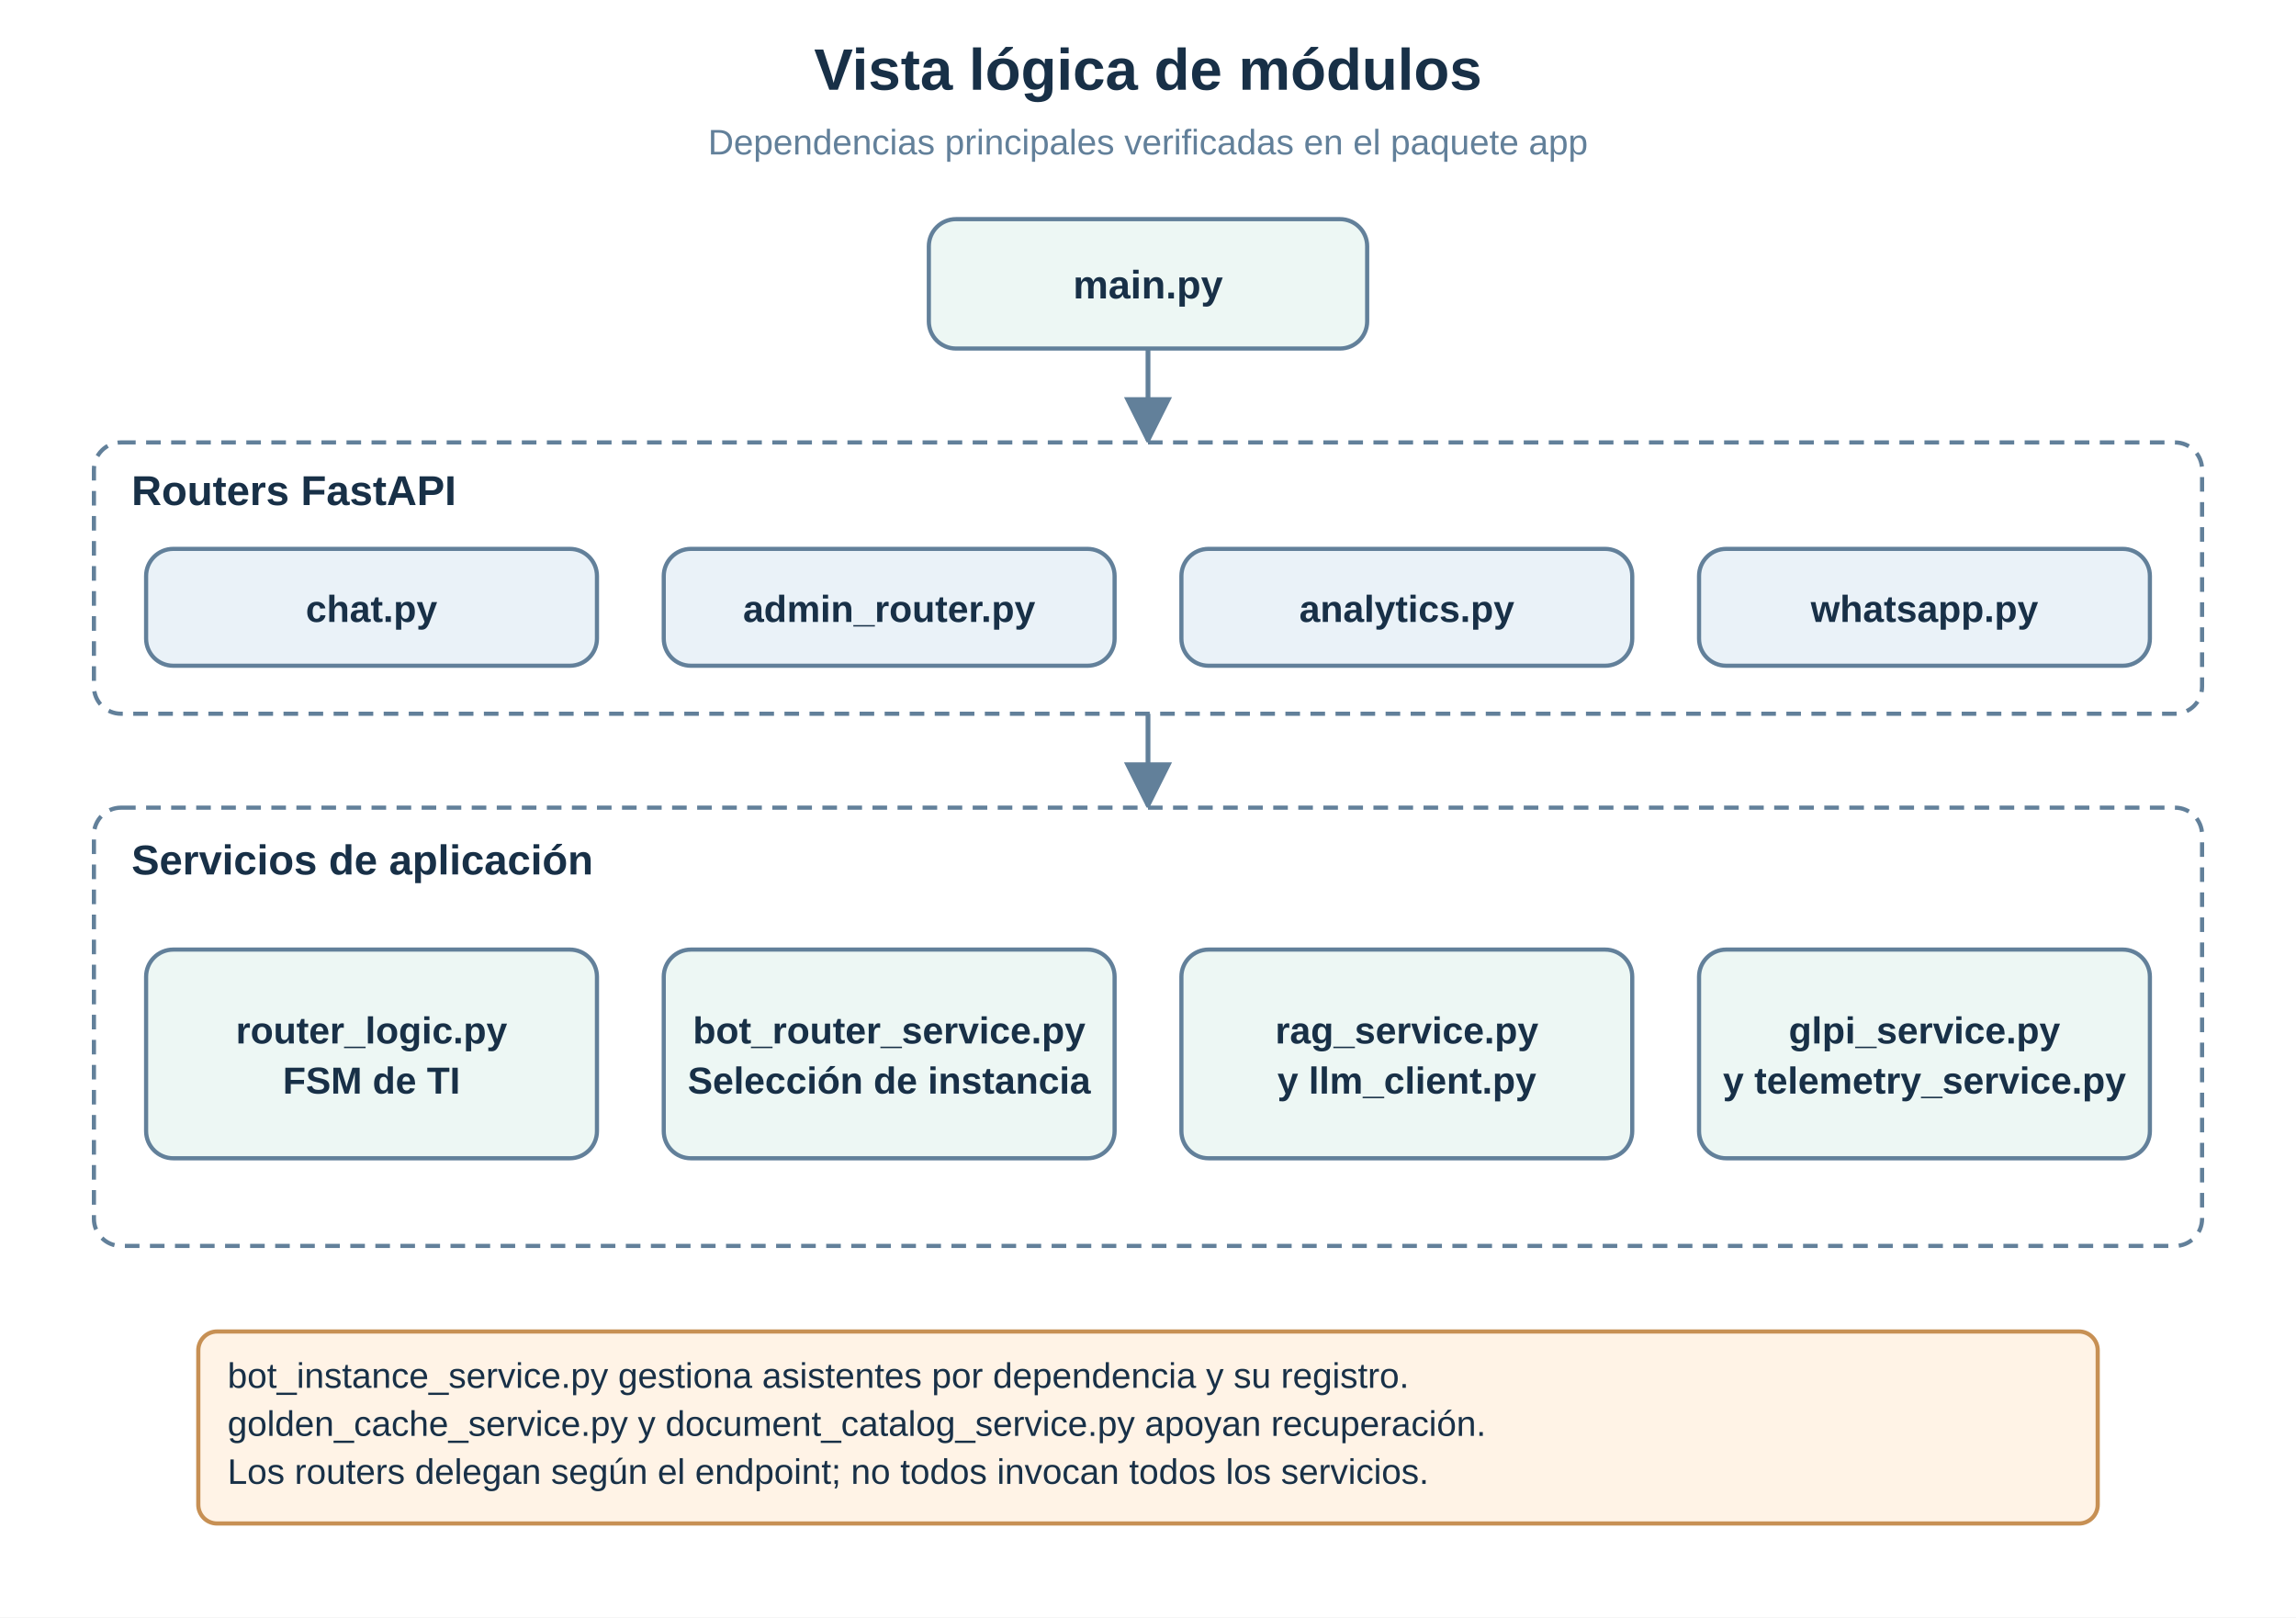
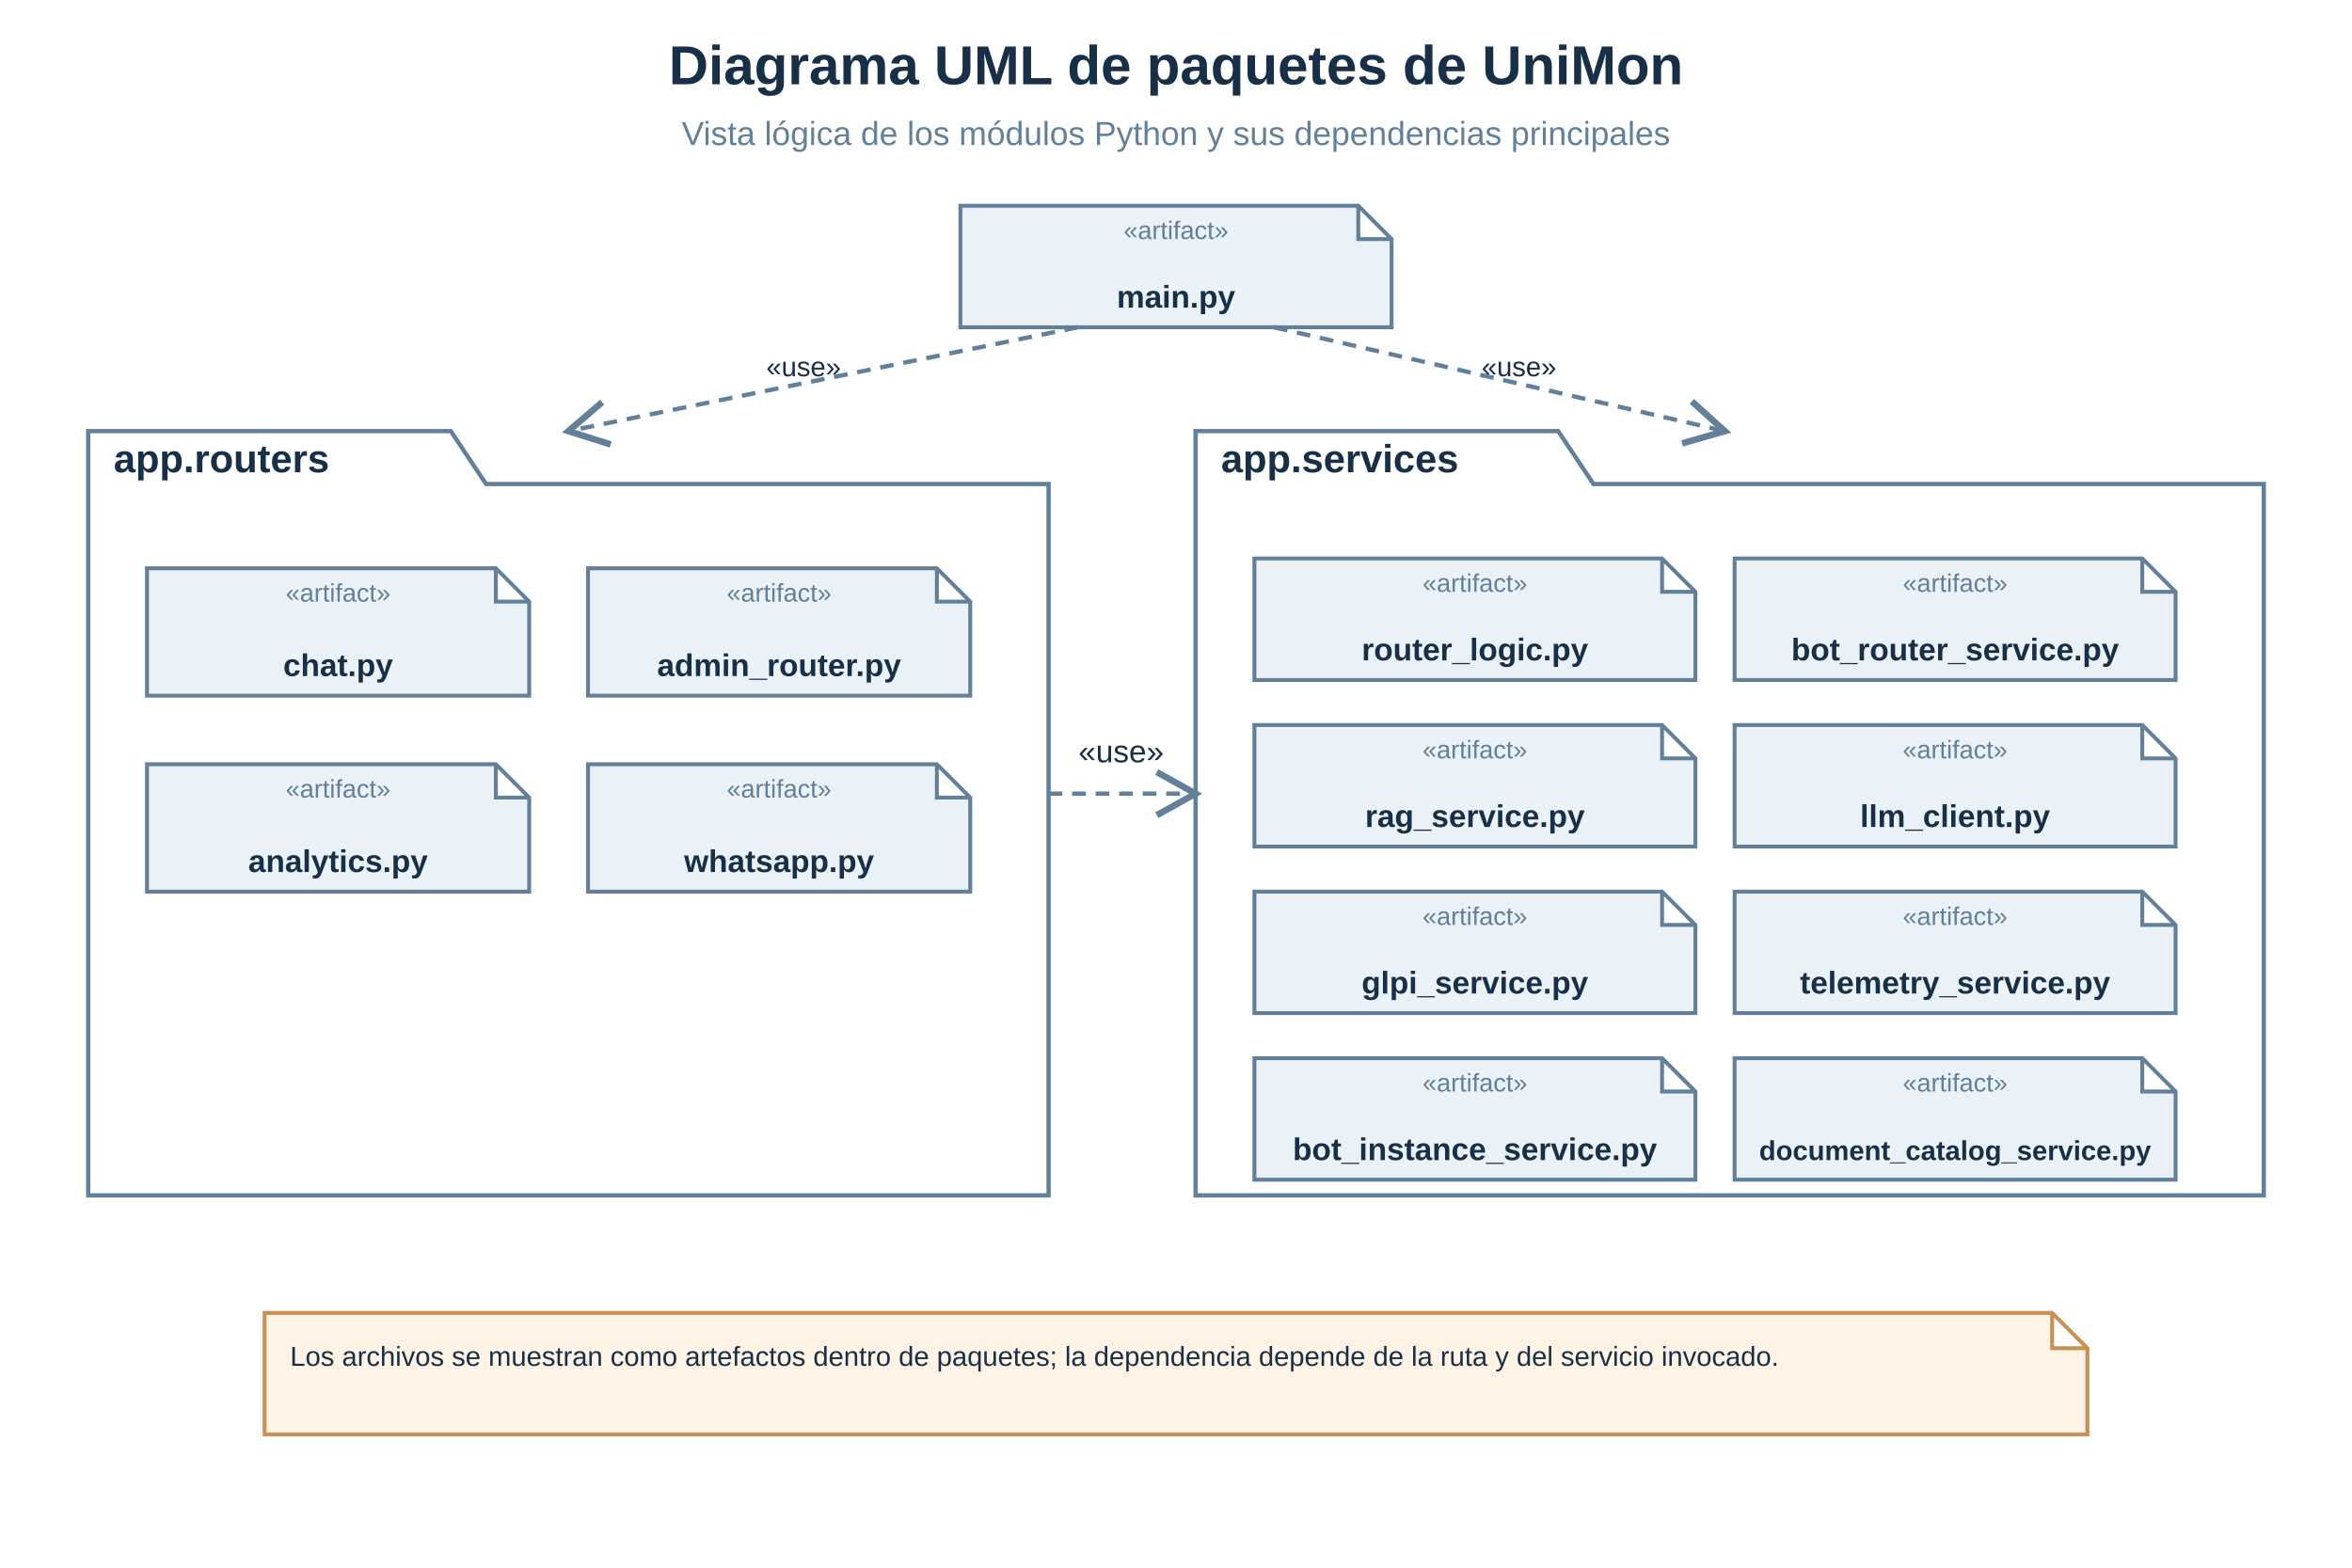
- <svg xmlns="http://www.w3.org/2000/svg" width="1100" height="775" viewBox="0 0 1100 775">
+ <svg xmlns="http://www.w3.org/2000/svg" width="1200" height="800" viewBox="0 0 1200 800">
  <defs>
    <marker id="arrow" markerWidth="10" markerHeight="10" refX="9" refY="5" orient="auto" markerUnits="strokeWidth">
      <path d="M 0 0 L 10 5 L 0 10 z" fill="#62809A" />
    </marker>
+     <marker id="openArrow" markerWidth="12" markerHeight="12" refX="10" refY="6" orient="auto" markerUnits="strokeWidth">
+       <path d="M 1 1 L 10 6 L 1 11" fill="none" stroke="#62809A" stroke-width="1.5" />
+     </marker>
  </defs>
-   <rect width="1100" height="775" fill="#FFFFFF" />
-   <text x="550.0" y="43" fill="#183047" font-family="Arial, Helvetica, sans-serif" font-size="28" font-weight="bold" text-anchor="middle">Vista lógica de módulos</text>
-   <text x="550.0" y="74" fill="#62809A" font-family="Arial, Helvetica, sans-serif" font-size="17" font-weight="normal" text-anchor="middle">Dependencias principales verificadas en el paquete app</text>
-   <rect x="445" y="105" width="210" height="62" rx="13" fill="#EDF7F4" stroke="#62809A" stroke-width="2" />
-   <text x="550.0" y="143.0" fill="#183047" font-family="Arial, Helvetica, sans-serif" font-size="19" font-weight="bold" text-anchor="middle">main.py</text>
-   <line x1="550" y1="167" x2="550" y2="211" stroke="#62809A" stroke-width="2.3" marker-end="url(#arrow)" />
-   <rect x="45" y="212" width="1010" height="130" rx="13" fill="#FFFFFF" stroke="#62809A" stroke-width="2" stroke-dasharray="7 5" />
-   <text x="63" y="242" fill="#183047" font-family="Arial, Helvetica, sans-serif" font-size="20" font-weight="bold" text-anchor="start">Routers FastAPI</text>
-   <rect x="70" y="263" width="216" height="56" rx="13" fill="#EAF2F8" stroke="#62809A" stroke-width="2" />
-   <text x="178.0" y="298.0" fill="#183047" font-family="Arial, Helvetica, sans-serif" font-size="18" font-weight="bold" text-anchor="middle">chat.py</text>
-   <rect x="318" y="263" width="216" height="56" rx="13" fill="#EAF2F8" stroke="#62809A" stroke-width="2" />
-   <text x="426.0" y="298.0" fill="#183047" font-family="Arial, Helvetica, sans-serif" font-size="18" font-weight="bold" text-anchor="middle">admin_router.py</text>
-   <rect x="566" y="263" width="216" height="56" rx="13" fill="#EAF2F8" stroke="#62809A" stroke-width="2" />
-   <text x="674.0" y="298.0" fill="#183047" font-family="Arial, Helvetica, sans-serif" font-size="18" font-weight="bold" text-anchor="middle">analytics.py</text>
-   <rect x="814" y="263" width="216" height="56" rx="13" fill="#EAF2F8" stroke="#62809A" stroke-width="2" />
-   <text x="922.0" y="298.0" fill="#183047" font-family="Arial, Helvetica, sans-serif" font-size="18" font-weight="bold" text-anchor="middle">whatsapp.py</text>
-   <line x1="550" y1="342" x2="550" y2="386" stroke="#62809A" stroke-width="2.3" marker-end="url(#arrow)" />
-   <rect x="45" y="387" width="1010" height="210" rx="13" fill="#FFFFFF" stroke="#62809A" stroke-width="2" stroke-dasharray="7 5" />
-   <text x="63" y="419" fill="#183047" font-family="Arial, Helvetica, sans-serif" font-size="20" font-weight="bold" text-anchor="start">Servicios de aplicación</text>
-   <rect x="70" y="455" width="216" height="100" rx="13" fill="#EDF7F4" stroke="#62809A" stroke-width="2" />
-   <text x="178.0" y="500.0" fill="#183047" font-family="Arial, Helvetica, sans-serif" font-size="18" font-weight="bold" text-anchor="middle">router_logic.py</text>
-   <text x="178.0" y="524.0" fill="#183047" font-family="Arial, Helvetica, sans-serif" font-size="18" font-weight="bold" text-anchor="middle">FSM de TI</text>
-   <rect x="318" y="455" width="216" height="100" rx="13" fill="#EDF7F4" stroke="#62809A" stroke-width="2" />
-   <text x="426.0" y="500.0" fill="#183047" font-family="Arial, Helvetica, sans-serif" font-size="18" font-weight="bold" text-anchor="middle">bot_router_service.py</text>
-   <text x="426.0" y="524.0" fill="#183047" font-family="Arial, Helvetica, sans-serif" font-size="18" font-weight="bold" text-anchor="middle">Selección de instancia</text>
-   <rect x="566" y="455" width="216" height="100" rx="13" fill="#EDF7F4" stroke="#62809A" stroke-width="2" />
-   <text x="674.0" y="500.0" fill="#183047" font-family="Arial, Helvetica, sans-serif" font-size="18" font-weight="bold" text-anchor="middle">rag_service.py</text>
-   <text x="674.0" y="524.0" fill="#183047" font-family="Arial, Helvetica, sans-serif" font-size="18" font-weight="bold" text-anchor="middle">y llm_client.py</text>
-   <rect x="814" y="455" width="216" height="100" rx="13" fill="#EDF7F4" stroke="#62809A" stroke-width="2" />
-   <text x="922.0" y="500.0" fill="#183047" font-family="Arial, Helvetica, sans-serif" font-size="18" font-weight="bold" text-anchor="middle">glpi_service.py</text>
-   <text x="922.0" y="524.0" fill="#183047" font-family="Arial, Helvetica, sans-serif" font-size="18" font-weight="bold" text-anchor="middle">y telemetry_service.py</text>
-   <rect x="95" y="638" width="910" height="92" rx="9" fill="#FFF3E6" stroke="#C79054" stroke-width="2" />
-   <text x="109" y="665" fill="#183047" font-family="Arial, Helvetica, sans-serif" font-size="17" font-weight="normal" text-anchor="start">bot_instance_service.py gestiona asistentes por dependencia y su registro.</text>
-   <text x="109" y="688" fill="#183047" font-family="Arial, Helvetica, sans-serif" font-size="17" font-weight="normal" text-anchor="start">golden_cache_service.py y document_catalog_service.py apoyan recuperación.</text>
-   <text x="109" y="711" fill="#183047" font-family="Arial, Helvetica, sans-serif" font-size="17" font-weight="normal" text-anchor="start">Los routers delegan según el endpoint; no todos invocan todos los servicios.</text>
+   <rect width="1200" height="800" fill="#FFFFFF" />
+   <text x="600.0" y="43" fill="#183047" font-family="Arial, Helvetica, sans-serif" font-size="28" font-weight="bold" text-anchor="middle">Diagrama UML de paquetes de UniMon</text>
+   <text x="600.0" y="74" fill="#62809A" font-family="Arial, Helvetica, sans-serif" font-size="17" font-weight="normal" text-anchor="middle">Vista lógica de los módulos Python y sus dependencias principales</text>
+   <path d="M490 105 L693 105 L710 122 L710 167 L490 167 Z M693 105 L693 122 L710 122" fill="#EAF2F8" stroke="#62809A" stroke-width="2" />
+   <text x="600.0" y="122" fill="#62809A" font-family="Arial, Helvetica, sans-serif" font-size="13" font-weight="normal" text-anchor="middle">«artifact»</text>
+   <text x="600.0" y="157" fill="#183047" font-family="Arial, Helvetica, sans-serif" font-size="16" font-weight="bold" text-anchor="middle">main.py</text>
+   <path d="M45 247 L45 220 L230 220 L248 247 L535 247 L535 610 L45 610 Z" fill="#FFFFFF" stroke="#62809A" stroke-width="2.2" />
+   <text x="58" y="241" fill="#183047" font-family="Arial, Helvetica, sans-serif" font-size="20" font-weight="bold" text-anchor="start">app.routers</text>
+   <path d="M610 247 L610 220 L795 220 L813 247 L1155 247 L1155 610 L610 610 Z" fill="#FFFFFF" stroke="#62809A" stroke-width="2.2" />
+   <text x="623" y="241" fill="#183047" font-family="Arial, Helvetica, sans-serif" font-size="20" font-weight="bold" text-anchor="start">app.services</text>
+   <path d="M75 290 L253 290 L270 307 L270 355 L75 355 Z M253 290 L253 307 L270 307" fill="#EAF2F8" stroke="#62809A" stroke-width="2" />
+   <text x="172.5" y="307" fill="#62809A" font-family="Arial, Helvetica, sans-serif" font-size="13" font-weight="normal" text-anchor="middle">«artifact»</text>
+   <text x="172.5" y="345" fill="#183047" font-family="Arial, Helvetica, sans-serif" font-size="16" font-weight="bold" text-anchor="middle">chat.py</text>
+   <path d="M300 290 L478 290 L495 307 L495 355 L300 355 Z M478 290 L478 307 L495 307" fill="#EAF2F8" stroke="#62809A" stroke-width="2" />
+   <text x="397.5" y="307" fill="#62809A" font-family="Arial, Helvetica, sans-serif" font-size="13" font-weight="normal" text-anchor="middle">«artifact»</text>
+   <text x="397.5" y="345" fill="#183047" font-family="Arial, Helvetica, sans-serif" font-size="16" font-weight="bold" text-anchor="middle">admin_router.py</text>
+   <path d="M75 390 L253 390 L270 407 L270 455 L75 455 Z M253 390 L253 407 L270 407" fill="#EAF2F8" stroke="#62809A" stroke-width="2" />
+   <text x="172.5" y="407" fill="#62809A" font-family="Arial, Helvetica, sans-serif" font-size="13" font-weight="normal" text-anchor="middle">«artifact»</text>
+   <text x="172.5" y="445" fill="#183047" font-family="Arial, Helvetica, sans-serif" font-size="16" font-weight="bold" text-anchor="middle">analytics.py</text>
+   <path d="M300 390 L478 390 L495 407 L495 455 L300 455 Z M478 390 L478 407 L495 407" fill="#EAF2F8" stroke="#62809A" stroke-width="2" />
+   <text x="397.5" y="407" fill="#62809A" font-family="Arial, Helvetica, sans-serif" font-size="13" font-weight="normal" text-anchor="middle">«artifact»</text>
+   <text x="397.5" y="445" fill="#183047" font-family="Arial, Helvetica, sans-serif" font-size="16" font-weight="bold" text-anchor="middle">whatsapp.py</text>
+   <path d="M640 285 L848 285 L865 302 L865 347 L640 347 Z M848 285 L848 302 L865 302" fill="#EAF2F8" stroke="#62809A" stroke-width="2" />
+   <text x="752.5" y="302" fill="#62809A" font-family="Arial, Helvetica, sans-serif" font-size="13" font-weight="normal" text-anchor="middle">«artifact»</text>
+   <text x="752.5" y="337" fill="#183047" font-family="Arial, Helvetica, sans-serif" font-size="16" font-weight="bold" text-anchor="middle">router_logic.py</text>
+   <path d="M885 285 L1093 285 L1110 302 L1110 347 L885 347 Z M1093 285 L1093 302 L1110 302" fill="#EAF2F8" stroke="#62809A" stroke-width="2" />
+   <text x="997.5" y="302" fill="#62809A" font-family="Arial, Helvetica, sans-serif" font-size="13" font-weight="normal" text-anchor="middle">«artifact»</text>
+   <text x="997.5" y="337" fill="#183047" font-family="Arial, Helvetica, sans-serif" font-size="16" font-weight="bold" text-anchor="middle">bot_router_service.py</text>
+   <path d="M640 370 L848 370 L865 387 L865 432 L640 432 Z M848 370 L848 387 L865 387" fill="#EAF2F8" stroke="#62809A" stroke-width="2" />
+   <text x="752.5" y="387" fill="#62809A" font-family="Arial, Helvetica, sans-serif" font-size="13" font-weight="normal" text-anchor="middle">«artifact»</text>
+   <text x="752.5" y="422" fill="#183047" font-family="Arial, Helvetica, sans-serif" font-size="16" font-weight="bold" text-anchor="middle">rag_service.py</text>
+   <path d="M885 370 L1093 370 L1110 387 L1110 432 L885 432 Z M1093 370 L1093 387 L1110 387" fill="#EAF2F8" stroke="#62809A" stroke-width="2" />
+   <text x="997.5" y="387" fill="#62809A" font-family="Arial, Helvetica, sans-serif" font-size="13" font-weight="normal" text-anchor="middle">«artifact»</text>
+   <text x="997.5" y="422" fill="#183047" font-family="Arial, Helvetica, sans-serif" font-size="16" font-weight="bold" text-anchor="middle">llm_client.py</text>
+   <path d="M640 455 L848 455 L865 472 L865 517 L640 517 Z M848 455 L848 472 L865 472" fill="#EAF2F8" stroke="#62809A" stroke-width="2" />
+   <text x="752.5" y="472" fill="#62809A" font-family="Arial, Helvetica, sans-serif" font-size="13" font-weight="normal" text-anchor="middle">«artifact»</text>
+   <text x="752.5" y="507" fill="#183047" font-family="Arial, Helvetica, sans-serif" font-size="16" font-weight="bold" text-anchor="middle">glpi_service.py</text>
+   <path d="M885 455 L1093 455 L1110 472 L1110 517 L885 517 Z M1093 455 L1093 472 L1110 472" fill="#EAF2F8" stroke="#62809A" stroke-width="2" />
+   <text x="997.5" y="472" fill="#62809A" font-family="Arial, Helvetica, sans-serif" font-size="13" font-weight="normal" text-anchor="middle">«artifact»</text>
+   <text x="997.5" y="507" fill="#183047" font-family="Arial, Helvetica, sans-serif" font-size="16" font-weight="bold" text-anchor="middle">telemetry_service.py</text>
+   <path d="M640 540 L848 540 L865 557 L865 602 L640 602 Z M848 540 L848 557 L865 557" fill="#EAF2F8" stroke="#62809A" stroke-width="2" />
+   <text x="752.5" y="557" fill="#62809A" font-family="Arial, Helvetica, sans-serif" font-size="13" font-weight="normal" text-anchor="middle">«artifact»</text>
+   <text x="752.5" y="592" fill="#183047" font-family="Arial, Helvetica, sans-serif" font-size="16" font-weight="bold" text-anchor="middle">bot_instance_service.py</text>
+   <path d="M885 540 L1093 540 L1110 557 L1110 602 L885 602 Z M1093 540 L1093 557 L1110 557" fill="#EAF2F8" stroke="#62809A" stroke-width="2" />
+   <text x="997.5" y="557" fill="#62809A" font-family="Arial, Helvetica, sans-serif" font-size="13" font-weight="normal" text-anchor="middle">«artifact»</text>
+   <text x="997.5" y="592" fill="#183047" font-family="Arial, Helvetica, sans-serif" font-size="14" font-weight="bold" text-anchor="middle">document_catalog_service.py</text>
+   <line x1="550" y1="167" x2="290" y2="220" stroke="#62809A" stroke-width="2.2" stroke-dasharray="7 5" marker-end="url(#openArrow)" />
+   <line x1="650" y1="167" x2="880" y2="220" stroke="#62809A" stroke-width="2.2" stroke-dasharray="7 5" marker-end="url(#openArrow)" />
+   <text x="410" y="192" fill="#183047" font-family="Arial, Helvetica, sans-serif" font-size="14" font-weight="normal" text-anchor="middle">«use»</text>
+   <text x="775" y="192" fill="#183047" font-family="Arial, Helvetica, sans-serif" font-size="14" font-weight="normal" text-anchor="middle">«use»</text>
+   <line x1="535" y1="405" x2="610" y2="405" stroke="#62809A" stroke-width="2.2" stroke-dasharray="7 5" marker-end="url(#openArrow)" />
+   <text x="572" y="389" fill="#183047" font-family="Arial, Helvetica, sans-serif" font-size="16" font-weight="normal" text-anchor="middle">«use»</text>
+   <path d="M135 670 L1047 670 L1065 688 L1065 732 L135 732 Z M1047 670 L1047 688 L1065 688" fill="#FFF3E6" stroke="#C79054" stroke-width="2" />
+   <text x="148" y="697" fill="#183047" font-family="Arial, Helvetica, sans-serif" font-size="14" font-weight="normal" text-anchor="start">Los archivos se muestran como artefactos dentro de paquetes; la dependencia depende de la ruta y del servicio invocado.</text>
</svg>
